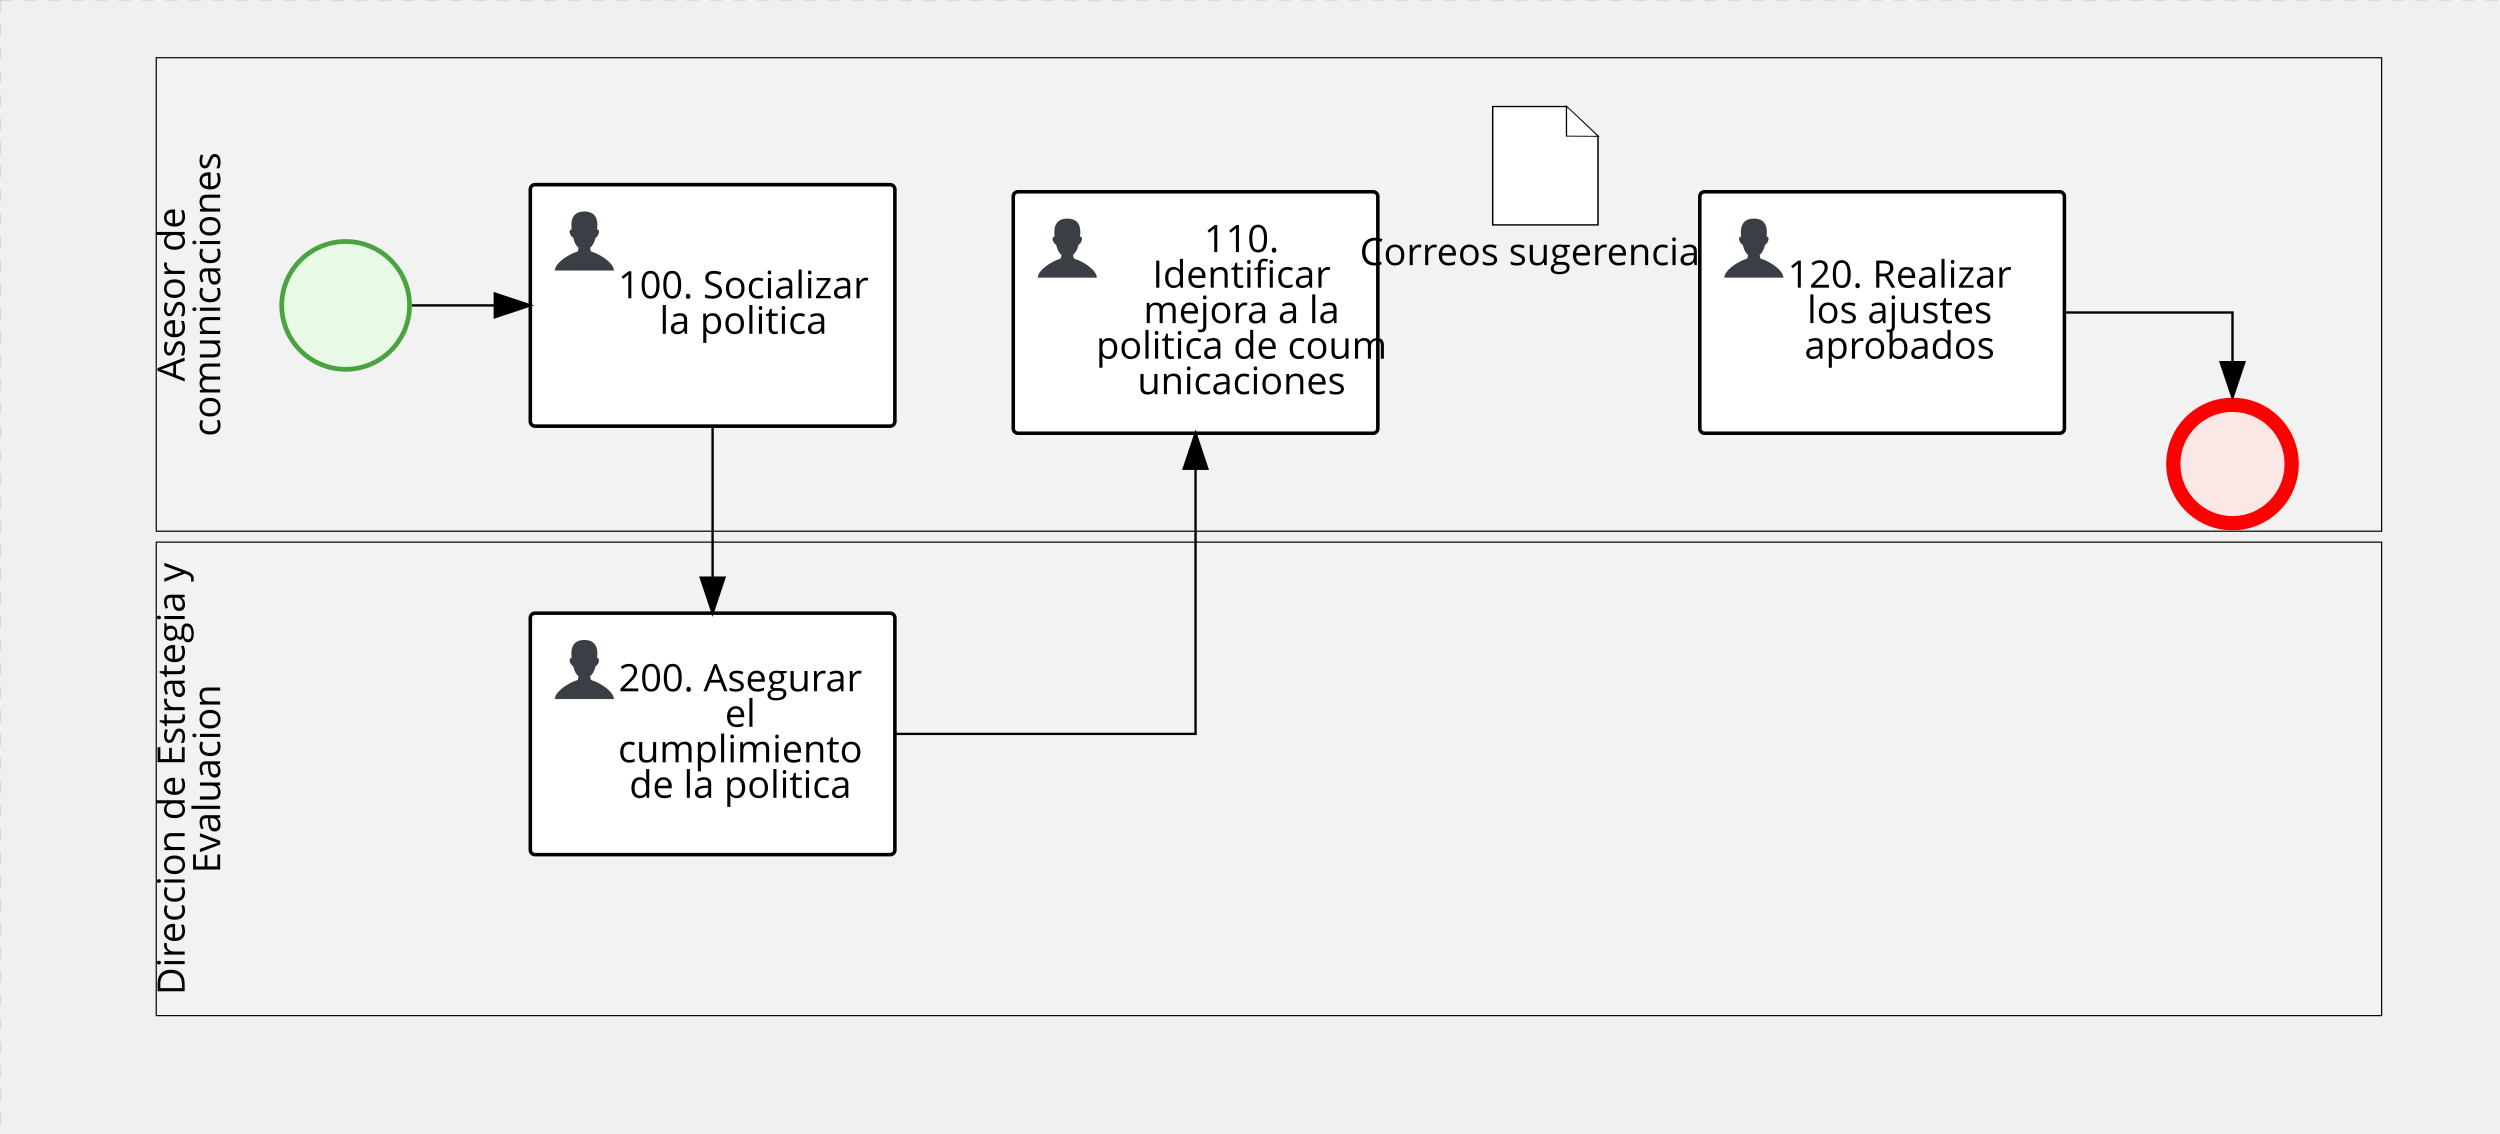
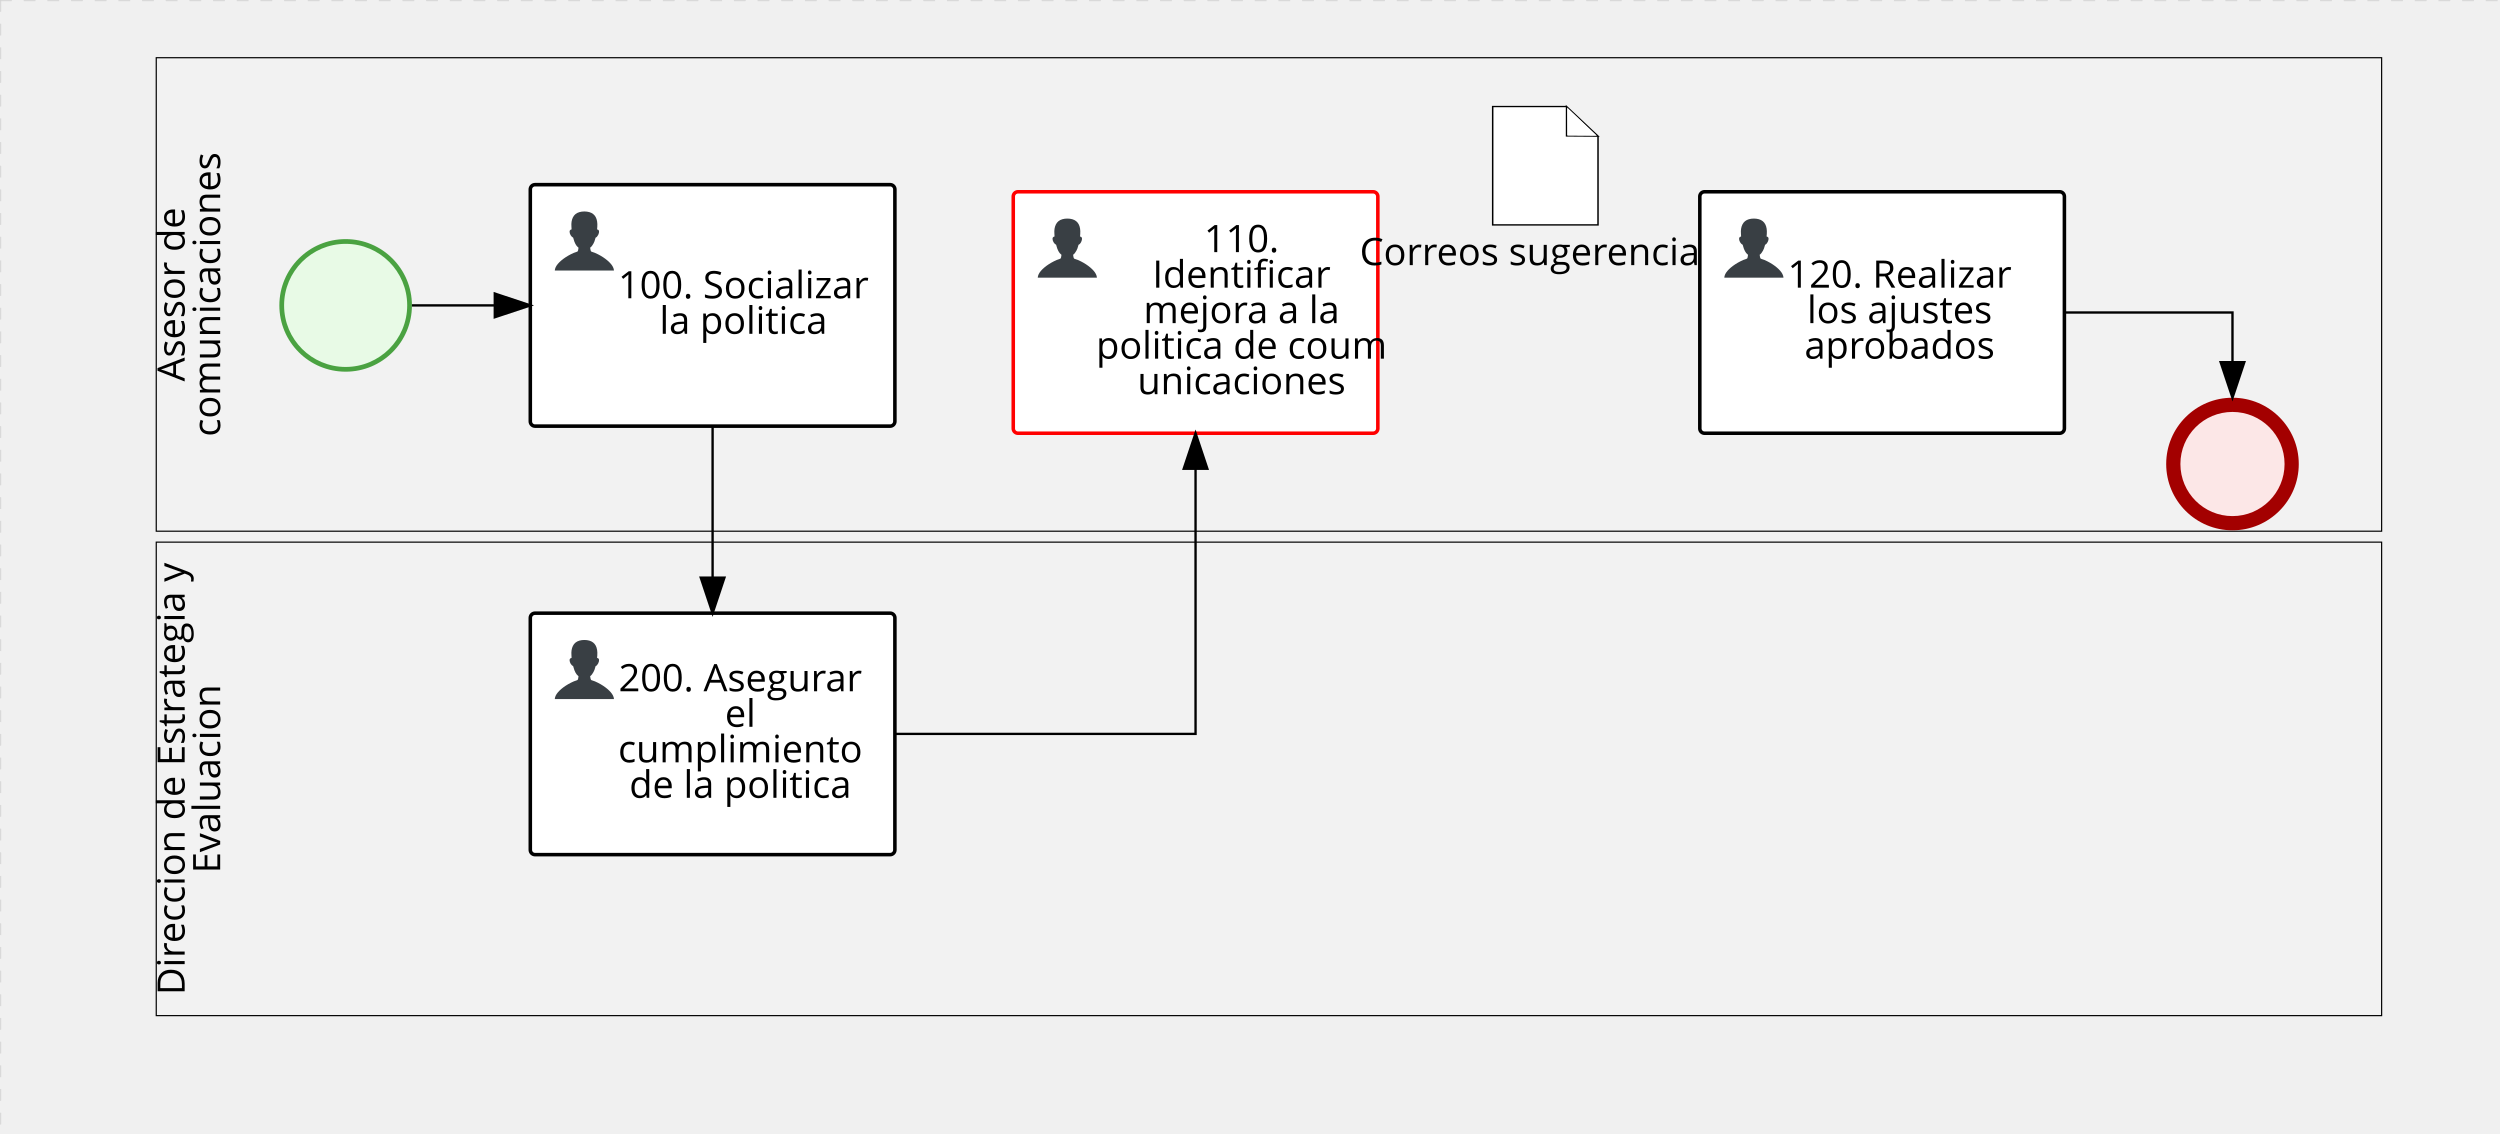
<svg xmlns="http://www.w3.org/2000/svg" version="1.1" width="1056" height="479" viewBox="0 0 1056 479">
  <defs />
  <g transform="matrix(1,0,0,1,0,0)">
    <g>
      <g>
        <g>
          <path fill="none" stroke="#d3d3d3" paint-order="fill stroke markers" d=" M 0 0 L 1200 0" stroke-miterlimit="10" stroke-opacity="0.8" stroke-dasharray="5" />
        </g>
        <g>
          <path fill="none" stroke="#d3d3d3" paint-order="fill stroke markers" d=" M 0 0 L 0 800" stroke-miterlimit="10" stroke-opacity="0.8" stroke-dasharray="5" />
        </g>
      </g>
      <g id="_683E4396-24D7-4638-881C-E2183E5F51CE" bpmn2nodeid="_683E4396-24D7-4638-881C-E2183E5F51CE" transform="matrix(1,0,0,1,66,24.3793)">
        <g>
          <path fill="none" stroke="none" />
        </g>
        <g transform="matrix(1,0,0,1,0,0)">
          <path fill="#f2f2f2" stroke="none" id="_683E4396-24D7-4638-881C-E2183E5F51CE?shapeType=BACKGROUND" paint-order="stroke fill markers" d=" M 0 0 L 940 0 L 940 200 L 0 200 L 0 0 Z Z" />
        </g>
        <g transform="matrix(1,0,0,1,0,0)">
          <path fill="none" stroke="rgb(0,0,0)" id="_683E4396-24D7-4638-881C-E2183E5F51CE?shapeType=BORDER&amp;renderType=STROKE" paint-order="fill stroke markers" d=" M 0 0 L 940 0 L 940 200 L 0 200 L 0 0 Z Z" stroke-miterlimit="10" stroke-width="0.5" stroke-dasharray="" />
        </g>
        <g transform="matrix(-1.8369701987210297e-16,-1,1,-1.8369701987210297e-16,0,160.0625)">
          <text fill="#000000" stroke="none" font-family="Open Sans" font-size="12pt" font-style="normal" font-weight="normal" text-decoration="normal" x="60.062" y="12" text-anchor="middle" dominant-baseline="alphabetic">     Asesor de      </text>
          <text fill="#000000" stroke="none" font-family="Open Sans" font-size="12pt" font-style="normal" font-weight="normal" text-decoration="normal" x="60.062" y="27" text-anchor="middle" dominant-baseline="alphabetic">comunicaciones</text>
        </g>
        <g id="_9BCE6AD8-8F45-4A36-9950-3890EF6B08EC" bpmn2nodeid="_9BCE6AD8-8F45-4A36-9950-3890EF6B08EC" transform="matrix(1,0,0,1,52,76.6207)">
          <g>
            <path fill="none" stroke="none" />
          </g>
          <g transform="matrix(0.125,0,0,0.125,0,0)">
            <g transform="matrix(1,0,0,1,0,0)">
              <path fill="#e8fae6" stroke="none" id="_9BCE6AD8-8F45-4A36-9950-3890EF6B08EC?shapeType=BACKGROUND" paint-order="stroke fill markers" d=" M 0 0 M 444 224 C 444 263.9 434.2 300.8 414.4 334.5 C 394.7 368.2 368 394.9 334.4 414.5 C 300.8 434.1 263.9 444 224 444 C 184.1 444 147.2 434.2 113.5 414.4 C 79.8 394.7 53.1 368 33.5 334.4 C 13.9 300.8 4 263.9 4 224 C 4 184.1 13.8 147.2 33.6 113.5 C 53.4 79.8 80.1 53.1 113.6 33.5 C 147.1 13.9 184.1 4 224 4 C 263.9 4 300.8 13.8 334.5 33.6 C 368.2 53.4 394.9 80.1 414.5 113.6 C 434.1 147.1 444 184.1 444 224 Z" />
            </g>
            <g>
              <g transform="matrix(1,0,0,1,0,0)">
                <g transform="matrix(1,0,0,1,0,0)">
                  <path fill="rgb(74,162,65)" stroke="none" id="_9BCE6AD8-8F45-4A36-9950-3890EF6B08EC?shapeType=BORDER&amp;renderType=FILL" paint-order="stroke fill markers" d=" M 0 0 M 224 0 C 100.3 0 0 100.3 0 224 C 0 347.7 100.3 448 224 448 C 347.7 448 448 347.7 448 224 C 448 100.3 347.7 0 224 0 Z M 0 0 M 224 432 C 109.1 432 16 338.9 16 224 C 16 109.1 109.1 16 224 16 C 338.9 16 432 109.1 432 224 C 432 338.9 338.9 432 224 432 Z" />
                </g>
              </g>
            </g>
          </g>
          <g transform="matrix(1,0,0,1,28,61)" />
        </g>
        <g id="_7D7F32C1-9C47-42F1-9FDC-F3C386D269F0" bpmn2nodeid="_7D7F32C1-9C47-42F1-9FDC-F3C386D269F0" transform="matrix(1,0,0,1,158,53.6207)">
          <g>
            <path fill="none" stroke="none" />
          </g>
          <g transform="matrix(1,0,0,1,0,0)">
            <path fill="#ffffff" stroke="none" id="_7D7F32C1-9C47-42F1-9FDC-F3C386D269F0?shapeType=BACKGROUND" paint-order="stroke fill markers" d=" M 2 0 L 152 0 L 152 0 A 2 2 0 0 1 154 2 L 154 100 L 154 100 A 2 2 0 0 1 152 102 L 2 102 L 2 102 A 2 2 0 0 1 0 100 L 0 2 L 0 2 A 2 2 0 0 1 2 0 Z" />
          </g>
          <g transform="matrix(1,0,0,1,0,0)">
            <path fill="none" stroke="rgb(0,0,0)" id="_7D7F32C1-9C47-42F1-9FDC-F3C386D269F0?shapeType=BORDER&amp;renderType=STROKE" paint-order="fill stroke markers" d=" M 2 0 L 152 0 L 152 0 A 2 2 0 0 1 154 2 L 154 100 L 154 100 A 2 2 0 0 1 152 102 L 2 102 L 2 102 A 2 2 0 0 1 0 100 L 0 2 L 0 2 A 2 2 0 0 1 2 0 Z" stroke-miterlimit="10" stroke-width="1.5" stroke-dasharray="" />
          </g>
          <g>
            <g transform="matrix(0.06,0,0,0.06,9.4,9.4)">
              <g transform="matrix(1,0,0,1,0,0)">
                <path fill="#393f44" stroke="none" id="_7D7F32C1-9C47-42F1-9FDC-F3C386D269F0_task__RvU5__iZSm" paint-order="stroke fill markers" d=" M 0 0 M 16 445.21 C 16 440.869 18.784 431.129 22.001 424.217 C 35.768 394.64 77.283 359.28 129 333.084 C 144.516 325.224 157.347 319.964 167.807 317.174 C 171.932 316.074 175.729 314.414 176.525 313.363 C 178.894 310.234 180.914 302.908 181.727 294.5 L 182.5 286.5 L 178.507 283.455 C 166.303 274.146 154.284 251.678 148.04 226.5 C 145.611 216.707 145.056 215.462 142.984 215.158 C 141.703 214.97 138.083 212.243 134.939 209.099 C 123.233 197.393 116.891 177.376 121.44 166.49 C 123.002 162.751 128.155 159.01 131.75 159.004 C 134.448 159 134.471 158.603 132.914 138.788 C 130.927 113.496 134.279 92.265 143.132 74.076 C 152.232 55.38 167.569 42.882 189.049 36.66 C 210.203 30.532 237.797 30.532 258.951 36.66 C 300.042 48.563 318.958 83.806 314.955 141 C 314.32 150.075 313.624 157.788 313.409 158.14 C 313.194 158.493 314.575 159.073 316.479 159.43 C 328.929 161.766 330.986 177.018 321.496 196.621 C 316.903 206.109 309.357 214.508 304.817 215.185 C 303.023 215.453 302.293 217.146 299.943 226.5 C 296.659 239.567 294.474 245.305 287.948 257.995 C 282.491 268.606 273.035 281.109 268.108 284.229 L 264.871 286.278 L 265.518 292.889 C 266.345 301.33 268.639 309.871 270.877 312.837 C 272.067 314.415 275.002 315.79 280.063 317.139 C 291.069 320.075 303.617 325.274 321 334.102 C 369.815 358.891 410.848 393.758 425.032 422.5 C 429.07 430.682 432 440.232 432 445.21 L 432 448 L 224 448 L 16 448 L 16 445.21 Z" />
              </g>
            </g>
          </g>
          <g transform="matrix(1,0,0,1,4.04,13.68)">
            <g transform="matrix(0.04,0,0,0.04,63.36,69.12)">
              <g transform="matrix(1,0,0,1,0,0)">
                <path fill="none" stroke="none" />
              </g>
              <g transform="matrix(1,0,0,1,0,0)">
                <path fill="none" stroke="none" />
              </g>
            </g>
          </g>
          <g transform="matrix(1,0,0,1,35,36)">
            <text fill="#000000" stroke="none" font-family="Open Sans" font-size="12pt" font-style="normal" font-weight="normal" text-decoration="normal" x="55.016" y="12" text-anchor="middle" dominant-baseline="alphabetic">100. Socializar </text>
            <text fill="#000000" stroke="none" font-family="Open Sans" font-size="12pt" font-style="normal" font-weight="normal" text-decoration="normal" x="55.016" y="27" text-anchor="middle" dominant-baseline="alphabetic">    la politica     </text>
          </g>
        </g>
        <g id="_BBF194CB-5DEC-4867-922F-7F6BB99A938A" bpmn2nodeid="_BBF194CB-5DEC-4867-922F-7F6BB99A938A" transform="matrix(1,0,0,1,362,56.6207)">
          <g>
            <path fill="none" stroke="none" />
          </g>
          <g transform="matrix(1,0,0,1,0,0)">
            <path fill="#ffffff" stroke="none" id="_BBF194CB-5DEC-4867-922F-7F6BB99A938A?shapeType=BACKGROUND" paint-order="stroke fill markers" d=" M 2 0 L 152 0 L 152 0 A 2 2 0 0 1 154 2 L 154 100 L 154 100 A 2 2 0 0 1 152 102 L 2 102 L 2 102 A 2 2 0 0 1 0 100 L 0 2 L 0 2 A 2 2 0 0 1 2 0 Z" />
          </g>
          <g transform="matrix(1,0,0,1,0,0)">
-             <path fill="none" stroke="rgb(0,0,0)" id="_BBF194CB-5DEC-4867-922F-7F6BB99A938A?shapeType=BORDER&amp;renderType=STROKE" paint-order="fill stroke markers" d=" M 2 0 L 152 0 L 152 0 A 2 2 0 0 1 154 2 L 154 100 L 154 100 A 2 2 0 0 1 152 102 L 2 102 L 2 102 A 2 2 0 0 1 0 100 L 0 2 L 0 2 A 2 2 0 0 1 2 0 Z" stroke-miterlimit="10" stroke-width="1.5" stroke-dasharray="" />
+             <path fill="none" stroke="rgb(255,0,0)" id="_BBF194CB-5DEC-4867-922F-7F6BB99A938A?shapeType=BORDER&amp;renderType=STROKE" paint-order="fill stroke markers" d=" M 2 0 L 152 0 L 152 0 A 2 2 0 0 1 154 2 L 154 100 L 154 100 A 2 2 0 0 1 152 102 L 2 102 L 2 102 A 2 2 0 0 1 0 100 L 0 2 L 0 2 A 2 2 0 0 1 2 0 Z" stroke-miterlimit="10" stroke-width="1.5" stroke-dasharray="" />
          </g>
          <g>
            <g transform="matrix(0.06,0,0,0.06,9.4,9.4)">
              <g transform="matrix(1,0,0,1,0,0)">
                <path fill="#393f44" stroke="none" id="_BBF194CB-5DEC-4867-922F-7F6BB99A938A_task__RvU5__iZSm" paint-order="stroke fill markers" d=" M 0 0 M 16 445.21 C 16 440.869 18.784 431.129 22.001 424.217 C 35.768 394.64 77.283 359.28 129 333.084 C 144.516 325.224 157.347 319.964 167.807 317.174 C 171.932 316.074 175.729 314.414 176.525 313.363 C 178.894 310.234 180.914 302.908 181.727 294.5 L 182.5 286.5 L 178.507 283.455 C 166.303 274.146 154.284 251.678 148.04 226.5 C 145.611 216.707 145.056 215.462 142.984 215.158 C 141.703 214.97 138.083 212.243 134.939 209.099 C 123.233 197.393 116.891 177.376 121.44 166.49 C 123.002 162.751 128.155 159.01 131.75 159.004 C 134.448 159 134.471 158.603 132.914 138.788 C 130.927 113.496 134.279 92.265 143.132 74.076 C 152.232 55.38 167.569 42.882 189.049 36.66 C 210.203 30.532 237.797 30.532 258.951 36.66 C 300.042 48.563 318.958 83.806 314.955 141 C 314.32 150.075 313.624 157.788 313.409 158.14 C 313.194 158.493 314.575 159.073 316.479 159.43 C 328.929 161.766 330.986 177.018 321.496 196.621 C 316.903 206.109 309.357 214.508 304.817 215.185 C 303.023 215.453 302.293 217.146 299.943 226.5 C 296.659 239.567 294.474 245.305 287.948 257.995 C 282.491 268.606 273.035 281.109 268.108 284.229 L 264.871 286.278 L 265.518 292.889 C 266.345 301.33 268.639 309.871 270.877 312.837 C 272.067 314.415 275.002 315.79 280.063 317.139 C 291.069 320.075 303.617 325.274 321 334.102 C 369.815 358.891 410.848 393.758 425.032 422.5 C 429.07 430.682 432 440.232 432 445.21 L 432 448 L 224 448 L 16 448 L 16 445.21 Z" />
              </g>
            </g>
          </g>
          <g transform="matrix(1,0,0,1,4.04,13.68)">
            <g transform="matrix(0.04,0,0,0.04,63.36,69.12)">
              <g transform="matrix(1,0,0,1,0,0)">
                <path fill="none" stroke="none" />
              </g>
              <g transform="matrix(1,0,0,1,0,0)">
                <path fill="none" stroke="none" />
              </g>
            </g>
          </g>
          <g transform="matrix(1,0,0,1,35,13.5)">
            <text fill="#000000" stroke="none" font-family="Open Sans" font-size="12pt" font-style="normal" font-weight="normal" text-decoration="normal" x="61.426" y="12" text-anchor="middle" dominant-baseline="alphabetic">          110.            </text>
            <text fill="#000000" stroke="none" font-family="Open Sans" font-size="12pt" font-style="normal" font-weight="normal" text-decoration="normal" x="61.426" y="27" text-anchor="middle" dominant-baseline="alphabetic">     Identificar      </text>
            <text fill="#000000" stroke="none" font-family="Open Sans" font-size="12pt" font-style="normal" font-weight="normal" text-decoration="normal" x="61.426" y="42" text-anchor="middle" dominant-baseline="alphabetic">    mejora a la      </text>
            <text fill="#000000" stroke="none" font-family="Open Sans" font-size="12pt" font-style="normal" font-weight="normal" text-decoration="normal" x="61.426" y="57" text-anchor="middle" dominant-baseline="alphabetic">politica de coum</text>
            <text fill="#000000" stroke="none" font-family="Open Sans" font-size="12pt" font-style="normal" font-weight="normal" text-decoration="normal" x="61.426" y="72" text-anchor="middle" dominant-baseline="alphabetic">    unicaciones    </text>
          </g>
        </g>
        <g id="_64CD727A-D03E-4E92-826F-889B03A87023" bpmn2nodeid="_64CD727A-D03E-4E92-826F-889B03A87023" transform="matrix(1,0,0,1,559,20.6207)">
          <g>
            <path fill="none" stroke="none" />
          </g>
          <g transform="matrix(0.09070081,0,0,0.08169935,0,0)">
            <g transform="matrix(1,0,0,1,0,0)">
              <path fill="rgb(255,255,255)" stroke="rgb(0,0,0)" id="_64CD727A-D03E-4E92-826F-889B03A87023?shapeType=BORDER&amp;renderType=STROKE" paint-order="fill stroke markers" d=" M 0 0 M 404.814 0 L 60.736 0 L 60.736 612 L 551.263 612 L 551.263 153 Z M 0 0 M 404.814 0 L 551.263 153 L 404.788 151.859 Z" stroke-miterlimit="10" stroke-width="7" stroke-dasharray="0" />
            </g>
            <g transform="matrix(1,0,0,1,0,0)">
              <path fill="#ffffff" stroke="none" id="_64CD727A-D03E-4E92-826F-889B03A87023_dataObject__pwOi" paint-order="stroke fill markers" d=" M 0 0 M 407.78 5.025 L 408.622 150.153 L 545.916 151 Z" />
            </g>
          </g>
          <g transform="matrix(1,0,0,1,-50.66406,55)">
            <text fill="#000000" stroke="none" font-family="Open Sans" font-size="12pt" font-style="normal" font-weight="normal" text-decoration="normal" x="75.664" y="12" text-anchor="middle" dominant-baseline="alphabetic">Correos sugerencias</text>
          </g>
        </g>
        <g id="_716ACD6B-4B34-4F81-AA9F-79049DC80C13" bpmn2nodeid="_716ACD6B-4B34-4F81-AA9F-79049DC80C13" transform="matrix(1,0,0,1,652,56.6207)">
          <g>
            <path fill="none" stroke="none" />
          </g>
          <g transform="matrix(1,0,0,1,0,0)">
            <path fill="#ffffff" stroke="none" id="_716ACD6B-4B34-4F81-AA9F-79049DC80C13?shapeType=BACKGROUND" paint-order="stroke fill markers" d=" M 2 0 L 152 0 L 152 0 A 2 2 0 0 1 154 2 L 154 100 L 154 100 A 2 2 0 0 1 152 102 L 2 102 L 2 102 A 2 2 0 0 1 0 100 L 0 2 L 0 2 A 2 2 0 0 1 2 0 Z" />
          </g>
          <g transform="matrix(1,0,0,1,0,0)">
            <path fill="none" stroke="rgb(0,0,0)" id="_716ACD6B-4B34-4F81-AA9F-79049DC80C13?shapeType=BORDER&amp;renderType=STROKE" paint-order="fill stroke markers" d=" M 2 0 L 152 0 L 152 0 A 2 2 0 0 1 154 2 L 154 100 L 154 100 A 2 2 0 0 1 152 102 L 2 102 L 2 102 A 2 2 0 0 1 0 100 L 0 2 L 0 2 A 2 2 0 0 1 2 0 Z" stroke-miterlimit="10" stroke-width="1.5" stroke-dasharray="" />
          </g>
          <g>
            <g transform="matrix(0.06,0,0,0.06,9.4,9.4)">
              <g transform="matrix(1,0,0,1,0,0)">
                <path fill="#393f44" stroke="none" id="_716ACD6B-4B34-4F81-AA9F-79049DC80C13_task__RvU5__iZSm" paint-order="stroke fill markers" d=" M 0 0 M 16 445.21 C 16 440.869 18.784 431.129 22.001 424.217 C 35.768 394.64 77.283 359.28 129 333.084 C 144.516 325.224 157.347 319.964 167.807 317.174 C 171.932 316.074 175.729 314.414 176.525 313.363 C 178.894 310.234 180.914 302.908 181.727 294.5 L 182.5 286.5 L 178.507 283.455 C 166.303 274.146 154.284 251.678 148.04 226.5 C 145.611 216.707 145.056 215.462 142.984 215.158 C 141.703 214.97 138.083 212.243 134.939 209.099 C 123.233 197.393 116.891 177.376 121.44 166.49 C 123.002 162.751 128.155 159.01 131.75 159.004 C 134.448 159 134.471 158.603 132.914 138.788 C 130.927 113.496 134.279 92.265 143.132 74.076 C 152.232 55.38 167.569 42.882 189.049 36.66 C 210.203 30.532 237.797 30.532 258.951 36.66 C 300.042 48.563 318.958 83.806 314.955 141 C 314.32 150.075 313.624 157.788 313.409 158.14 C 313.194 158.493 314.575 159.073 316.479 159.43 C 328.929 161.766 330.986 177.018 321.496 196.621 C 316.903 206.109 309.357 214.508 304.817 215.185 C 303.023 215.453 302.293 217.146 299.943 226.5 C 296.659 239.567 294.474 245.305 287.948 257.995 C 282.491 268.606 273.035 281.109 268.108 284.229 L 264.871 286.278 L 265.518 292.889 C 266.345 301.33 268.639 309.871 270.877 312.837 C 272.067 314.415 275.002 315.79 280.063 317.139 C 291.069 320.075 303.617 325.274 321 334.102 C 369.815 358.891 410.848 393.758 425.032 422.5 C 429.07 430.682 432 440.232 432 445.21 L 432 448 L 224 448 L 16 448 L 16 445.21 Z" />
              </g>
            </g>
          </g>
          <g transform="matrix(1,0,0,1,4.04,13.68)">
            <g transform="matrix(0.04,0,0,0.04,63.36,69.12)">
              <g transform="matrix(1,0,0,1,0,0)">
                <path fill="none" stroke="none" />
              </g>
              <g transform="matrix(1,0,0,1,0,0)">
                <path fill="none" stroke="none" />
              </g>
            </g>
          </g>
          <g transform="matrix(1,0,0,1,35,28.5)">
            <text fill="#000000" stroke="none" font-family="Open Sans" font-size="12pt" font-style="normal" font-weight="normal" text-decoration="normal" x="49.395" y="12" text-anchor="middle" dominant-baseline="alphabetic">120. Realizar </text>
            <text fill="#000000" stroke="none" font-family="Open Sans" font-size="12pt" font-style="normal" font-weight="normal" text-decoration="normal" x="49.395" y="27" text-anchor="middle" dominant-baseline="alphabetic">  los ajustes   </text>
            <text fill="#000000" stroke="none" font-family="Open Sans" font-size="12pt" font-style="normal" font-weight="normal" text-decoration="normal" x="49.395" y="42" text-anchor="middle" dominant-baseline="alphabetic">  aprobados  </text>
          </g>
        </g>
        <g id="_D098BB1C-6F67-476C-869F-080389B52E2E" bpmn2nodeid="_D098BB1C-6F67-476C-869F-080389B52E2E" transform="matrix(1,0,0,1,849,143.6207)">
          <g>
            <path fill="none" stroke="none" />
          </g>
          <g transform="matrix(0.125,0,0,0.125,0,0)">
            <g transform="matrix(1,0,0,1,0,0)">
              <path fill="#fce7e7" stroke="none" id="_D098BB1C-6F67-476C-869F-080389B52E2E?shapeType=BACKGROUND" paint-order="stroke fill markers" d=" M 0 0 M 444 224 C 444 263.9 434.2 300.8 414.4 334.5 C 394.7 368.2 368 394.9 334.4 414.5 C 300.8 434.1 263.9 444 224 444 C 184.1 444 147.2 434.2 113.5 414.4 C 79.8 394.7 53.1 368 33.5 334.4 C 13.9 300.8 4 263.9 4 224 C 4 184.1 13.8 147.2 33.6 113.5 C 53.4 79.8 80.1 53.1 113.6 33.5 C 147.1 13.9 184.1 4 224 4 C 263.9 4 300.8 13.8 334.5 33.6 C 368.2 53.4 394.9 80.1 414.5 113.6 C 434.1 147.1 444 184.1 444 224 Z" />
            </g>
            <g>
              <g transform="matrix(1,0,0,1,0,0)">
                <g transform="matrix(1,0,0,1,0,0)">
-                   <path fill="rgb(255,0,0)" stroke="none" id="_D098BB1C-6F67-476C-869F-080389B52E2E?shapeType=BORDER&amp;renderType=FILL" paint-order="stroke fill markers" d=" M 0 0 M 224 0 C 100.3 0 0 100.3 0 224 C 0 347.7 100.3 448 224 448 C 347.7 448 448 347.7 448 224 C 448 100.3 347.7 0 224 0 Z M 0 0 M 224 400 C 126.8 400 48 321.2 48 224 C 48 126.8 126.8 48 224 48 C 321.2 48 400 126.8 400 224 C 400 321.2 321.2 400 224 400 Z" />
+                   <path fill="rgb(163,0,0)" stroke="none" id="_D098BB1C-6F67-476C-869F-080389B52E2E?shapeType=BORDER&amp;renderType=FILL" paint-order="stroke fill markers" d=" M 0 0 M 224 0 C 100.3 0 0 100.3 0 224 C 0 347.7 100.3 448 224 448 C 347.7 448 448 347.7 448 224 C 448 100.3 347.7 0 224 0 Z M 0 0 M 224 400 C 126.8 400 48 321.2 48 224 C 48 126.8 126.8 48 224 48 C 321.2 48 400 126.8 400 224 C 400 321.2 321.2 400 224 400 Z" />
                </g>
              </g>
            </g>
          </g>
          <g transform="matrix(1,0,0,1,28,61)" />
        </g>
      </g>
      <g id="_80AEDE34-9D5A-4714-9B0C-65FD503B0CC7" bpmn2nodeid="_80AEDE34-9D5A-4714-9B0C-65FD503B0CC7">
        <g>
          <path fill="none" stroke="rgb(0,0,0)" paint-order="fill stroke markers" d=" M 174 129 L 209 129" stroke-miterlimit="10" stroke-dasharray="" />
        </g>
        <g transform="matrix(1,0,0,1,174,129)" />
        <g transform="matrix(6.123233995736766e-17,1,-1,6.123233995736766e-17,224,124)">
          <path fill="rgb(0,0,0)" stroke="rgb(0,0,0)" paint-order="fill stroke markers" d=" M 10 15 L 0 15 L 5 0 Z" stroke-miterlimit="10" stroke-dasharray="" />
        </g>
        <g transform="matrix(1,0,0,1,174,119)" />
      </g>
      <g transform="matrix(1,0,0,1,66,24.3793)" />
      <g transform="matrix(1,0,0,1,118,101)" />
      <g transform="matrix(1,0,0,1,224,78)" />
      <g transform="matrix(1,0,0,1,428,81)" />
      <g transform="matrix(1,0,0,1,625,45)" />
      <g transform="matrix(1,0,0,1,718,81)" />
      <g id="_052553D7-1069-4E3E-BF4C-2C32FE40EB2A" bpmn2nodeid="_052553D7-1069-4E3E-BF4C-2C32FE40EB2A" transform="matrix(1,0,0,1,66,229)">
        <g>
          <path fill="none" stroke="none" />
        </g>
        <g transform="matrix(1,0,0,1,0,0)">
          <path fill="#f2f2f2" stroke="none" id="_052553D7-1069-4E3E-BF4C-2C32FE40EB2A?shapeType=BACKGROUND" paint-order="stroke fill markers" d=" M 0 0 L 940 0 L 940 200 L 0 200 L 0 0 Z Z" />
        </g>
        <g transform="matrix(1,0,0,1,0,0)">
          <path fill="none" stroke="rgb(0,0,0)" id="_052553D7-1069-4E3E-BF4C-2C32FE40EB2A?shapeType=BORDER&amp;renderType=STROKE" paint-order="fill stroke markers" d=" M 0 0 L 940 0 L 940 200 L 0 200 L 0 0 Z Z" stroke-miterlimit="10" stroke-width="0.5" stroke-dasharray="" />
        </g>
        <g transform="matrix(-1.8369701987210297e-16,-1,1,-1.8369701987210297e-16,0,193.3789)">
          <text fill="#000000" stroke="none" font-family="Open Sans" font-size="12pt" font-style="normal" font-weight="normal" text-decoration="normal" x="93.379" y="12" text-anchor="middle" dominant-baseline="alphabetic">Direccion de Estrategia y </text>
          <text fill="#000000" stroke="none" font-family="Open Sans" font-size="12pt" font-style="normal" font-weight="normal" text-decoration="normal" x="93.379" y="27" text-anchor="middle" dominant-baseline="alphabetic">             Evaluacion             </text>
        </g>
        <g id="_7A4D09FB-145F-4D23-B7A2-E2E9EA3070AD" bpmn2nodeid="_7A4D09FB-145F-4D23-B7A2-E2E9EA3070AD" transform="matrix(1,0,0,1,158,30)">
          <g>
            <path fill="none" stroke="none" />
          </g>
          <g transform="matrix(1,0,0,1,0,0)">
            <path fill="#ffffff" stroke="none" id="_7A4D09FB-145F-4D23-B7A2-E2E9EA3070AD?shapeType=BACKGROUND" paint-order="stroke fill markers" d=" M 2 0 L 152 0 L 152 0 A 2 2 0 0 1 154 2 L 154 100 L 154 100 A 2 2 0 0 1 152 102 L 2 102 L 2 102 A 2 2 0 0 1 0 100 L 0 2 L 0 2 A 2 2 0 0 1 2 0 Z" />
          </g>
          <g transform="matrix(1,0,0,1,0,0)">
            <path fill="none" stroke="rgb(0,0,0)" id="_7A4D09FB-145F-4D23-B7A2-E2E9EA3070AD?shapeType=BORDER&amp;renderType=STROKE" paint-order="fill stroke markers" d=" M 2 0 L 152 0 L 152 0 A 2 2 0 0 1 154 2 L 154 100 L 154 100 A 2 2 0 0 1 152 102 L 2 102 L 2 102 A 2 2 0 0 1 0 100 L 0 2 L 0 2 A 2 2 0 0 1 2 0 Z" stroke-miterlimit="10" stroke-width="1.5" stroke-dasharray="" />
          </g>
          <g>
            <g transform="matrix(0.06,0,0,0.06,9.4,9.4)">
              <g transform="matrix(1,0,0,1,0,0)">
                <path fill="#393f44" stroke="none" id="_7A4D09FB-145F-4D23-B7A2-E2E9EA3070AD_task__RvU5__iZSm" paint-order="stroke fill markers" d=" M 0 0 M 16 445.21 C 16 440.869 18.784 431.129 22.001 424.217 C 35.768 394.64 77.283 359.28 129 333.084 C 144.516 325.224 157.347 319.964 167.807 317.174 C 171.932 316.074 175.729 314.414 176.525 313.363 C 178.894 310.234 180.914 302.908 181.727 294.5 L 182.5 286.5 L 178.507 283.455 C 166.303 274.146 154.284 251.678 148.04 226.5 C 145.611 216.707 145.056 215.462 142.984 215.158 C 141.703 214.97 138.083 212.243 134.939 209.099 C 123.233 197.393 116.891 177.376 121.44 166.49 C 123.002 162.751 128.155 159.01 131.75 159.004 C 134.448 159 134.471 158.603 132.914 138.788 C 130.927 113.496 134.279 92.265 143.132 74.076 C 152.232 55.38 167.569 42.882 189.049 36.66 C 210.203 30.532 237.797 30.532 258.951 36.66 C 300.042 48.563 318.958 83.806 314.955 141 C 314.32 150.075 313.624 157.788 313.409 158.14 C 313.194 158.493 314.575 159.073 316.479 159.43 C 328.929 161.766 330.986 177.018 321.496 196.621 C 316.903 206.109 309.357 214.508 304.817 215.185 C 303.023 215.453 302.293 217.146 299.943 226.5 C 296.659 239.567 294.474 245.305 287.948 257.995 C 282.491 268.606 273.035 281.109 268.108 284.229 L 264.871 286.278 L 265.518 292.889 C 266.345 301.33 268.639 309.871 270.877 312.837 C 272.067 314.415 275.002 315.79 280.063 317.139 C 291.069 320.075 303.617 325.274 321 334.102 C 369.815 358.891 410.848 393.758 425.032 422.5 C 429.07 430.682 432 440.232 432 445.21 L 432 448 L 224 448 L 16 448 L 16 445.21 Z" />
              </g>
            </g>
          </g>
          <g transform="matrix(1,0,0,1,4.04,13.68)">
            <g transform="matrix(0.04,0,0,0.04,63.36,69.12)">
              <g transform="matrix(1,0,0,1,0,0)">
                <path fill="none" stroke="none" />
              </g>
              <g transform="matrix(1,0,0,1,0,0)">
                <path fill="none" stroke="none" />
              </g>
            </g>
          </g>
          <g transform="matrix(1,0,0,1,35,21)">
            <text fill="#000000" stroke="none" font-family="Open Sans" font-size="12pt" font-style="normal" font-weight="normal" text-decoration="normal" x="53.707" y="12" text-anchor="middle" dominant-baseline="alphabetic">200. Asegurar </text>
            <text fill="#000000" stroke="none" font-family="Open Sans" font-size="12pt" font-style="normal" font-weight="normal" text-decoration="normal" x="53.707" y="27" text-anchor="middle" dominant-baseline="alphabetic">           el            </text>
            <text fill="#000000" stroke="none" font-family="Open Sans" font-size="12pt" font-style="normal" font-weight="normal" text-decoration="normal" x="53.707" y="42" text-anchor="middle" dominant-baseline="alphabetic">cumplimiento </text>
            <text fill="#000000" stroke="none" font-family="Open Sans" font-size="12pt" font-style="normal" font-weight="normal" text-decoration="normal" x="53.707" y="57" text-anchor="middle" dominant-baseline="alphabetic"> de la politica  </text>
          </g>
        </g>
      </g>
      <g id="_8E1C7E33-CCC3-4C6C-AD18-059E3169FE93" bpmn2nodeid="_8E1C7E33-CCC3-4C6C-AD18-059E3169FE93">
        <g>
          <path fill="none" stroke="rgb(0,0,0)" paint-order="fill stroke markers" d=" M 301 180 L 301 244" stroke-miterlimit="10" stroke-dasharray="" />
        </g>
        <g transform="matrix(1,0,0,1,301,180)" />
        <g transform="matrix(-1,1.2246467991473532e-16,-1.2246467991473532e-16,-1,306,259)">
          <path fill="rgb(0,0,0)" stroke="rgb(0,0,0)" paint-order="fill stroke markers" d=" M 10 15 L 0 15 L 5 0 Z" stroke-miterlimit="10" stroke-dasharray="" />
        </g>
        <g transform="matrix(1,0,0,1,311,219.5)" />
      </g>
      <g id="_95C4B31B-A944-4D56-B132-67904788E197" bpmn2nodeid="_95C4B31B-A944-4D56-B132-67904788E197">
        <g>
          <path fill="none" stroke="rgb(0,0,0)" paint-order="fill stroke markers" d=" M 378 309.999 L 505 309.997 L 505 198" stroke-miterlimit="10" stroke-dasharray="" />
        </g>
        <g transform="matrix(1,0,0,1,378,309.9989)" />
        <g transform="matrix(1,0,0,1,500,183)">
          <path fill="rgb(0,0,0)" stroke="rgb(0,0,0)" paint-order="fill stroke markers" d=" M 10 15 L 0 15 L 5 0 Z" stroke-miterlimit="10" stroke-dasharray="" />
        </g>
        <g transform="matrix(1,0,0,1,378.0001,299.998)" />
      </g>
      <g transform="matrix(1,0,0,1,66,229)" />
      <g transform="matrix(1,0,0,1,224,259)" />
      <g id="_1AE8F272-DC2C-4989-B97D-0E2D83493E28" bpmn2nodeid="_1AE8F272-DC2C-4989-B97D-0E2D83493E28">
        <g>
          <path fill="none" stroke="rgb(0,0,0)" paint-order="fill stroke markers" d=" M 872 132 L 900 132 L 943 132 L 943 153" stroke-miterlimit="10" stroke-dasharray="" />
        </g>
        <g transform="matrix(1,0,0,1,872,132)" />
        <g transform="matrix(-1,1.2246467991473532e-16,-1.2246467991473532e-16,-1,948,168)">
          <path fill="rgb(0,0,0)" stroke="rgb(0,0,0)" paint-order="fill stroke markers" d=" M 10 15 L 0 15 L 5 0 Z" stroke-miterlimit="10" stroke-dasharray="" />
        </g>
        <g transform="matrix(1,0,0,1,872,122)" />
      </g>
      <g transform="matrix(1,0,0,1,915,168)" />
    </g>
  </g>
</svg>
